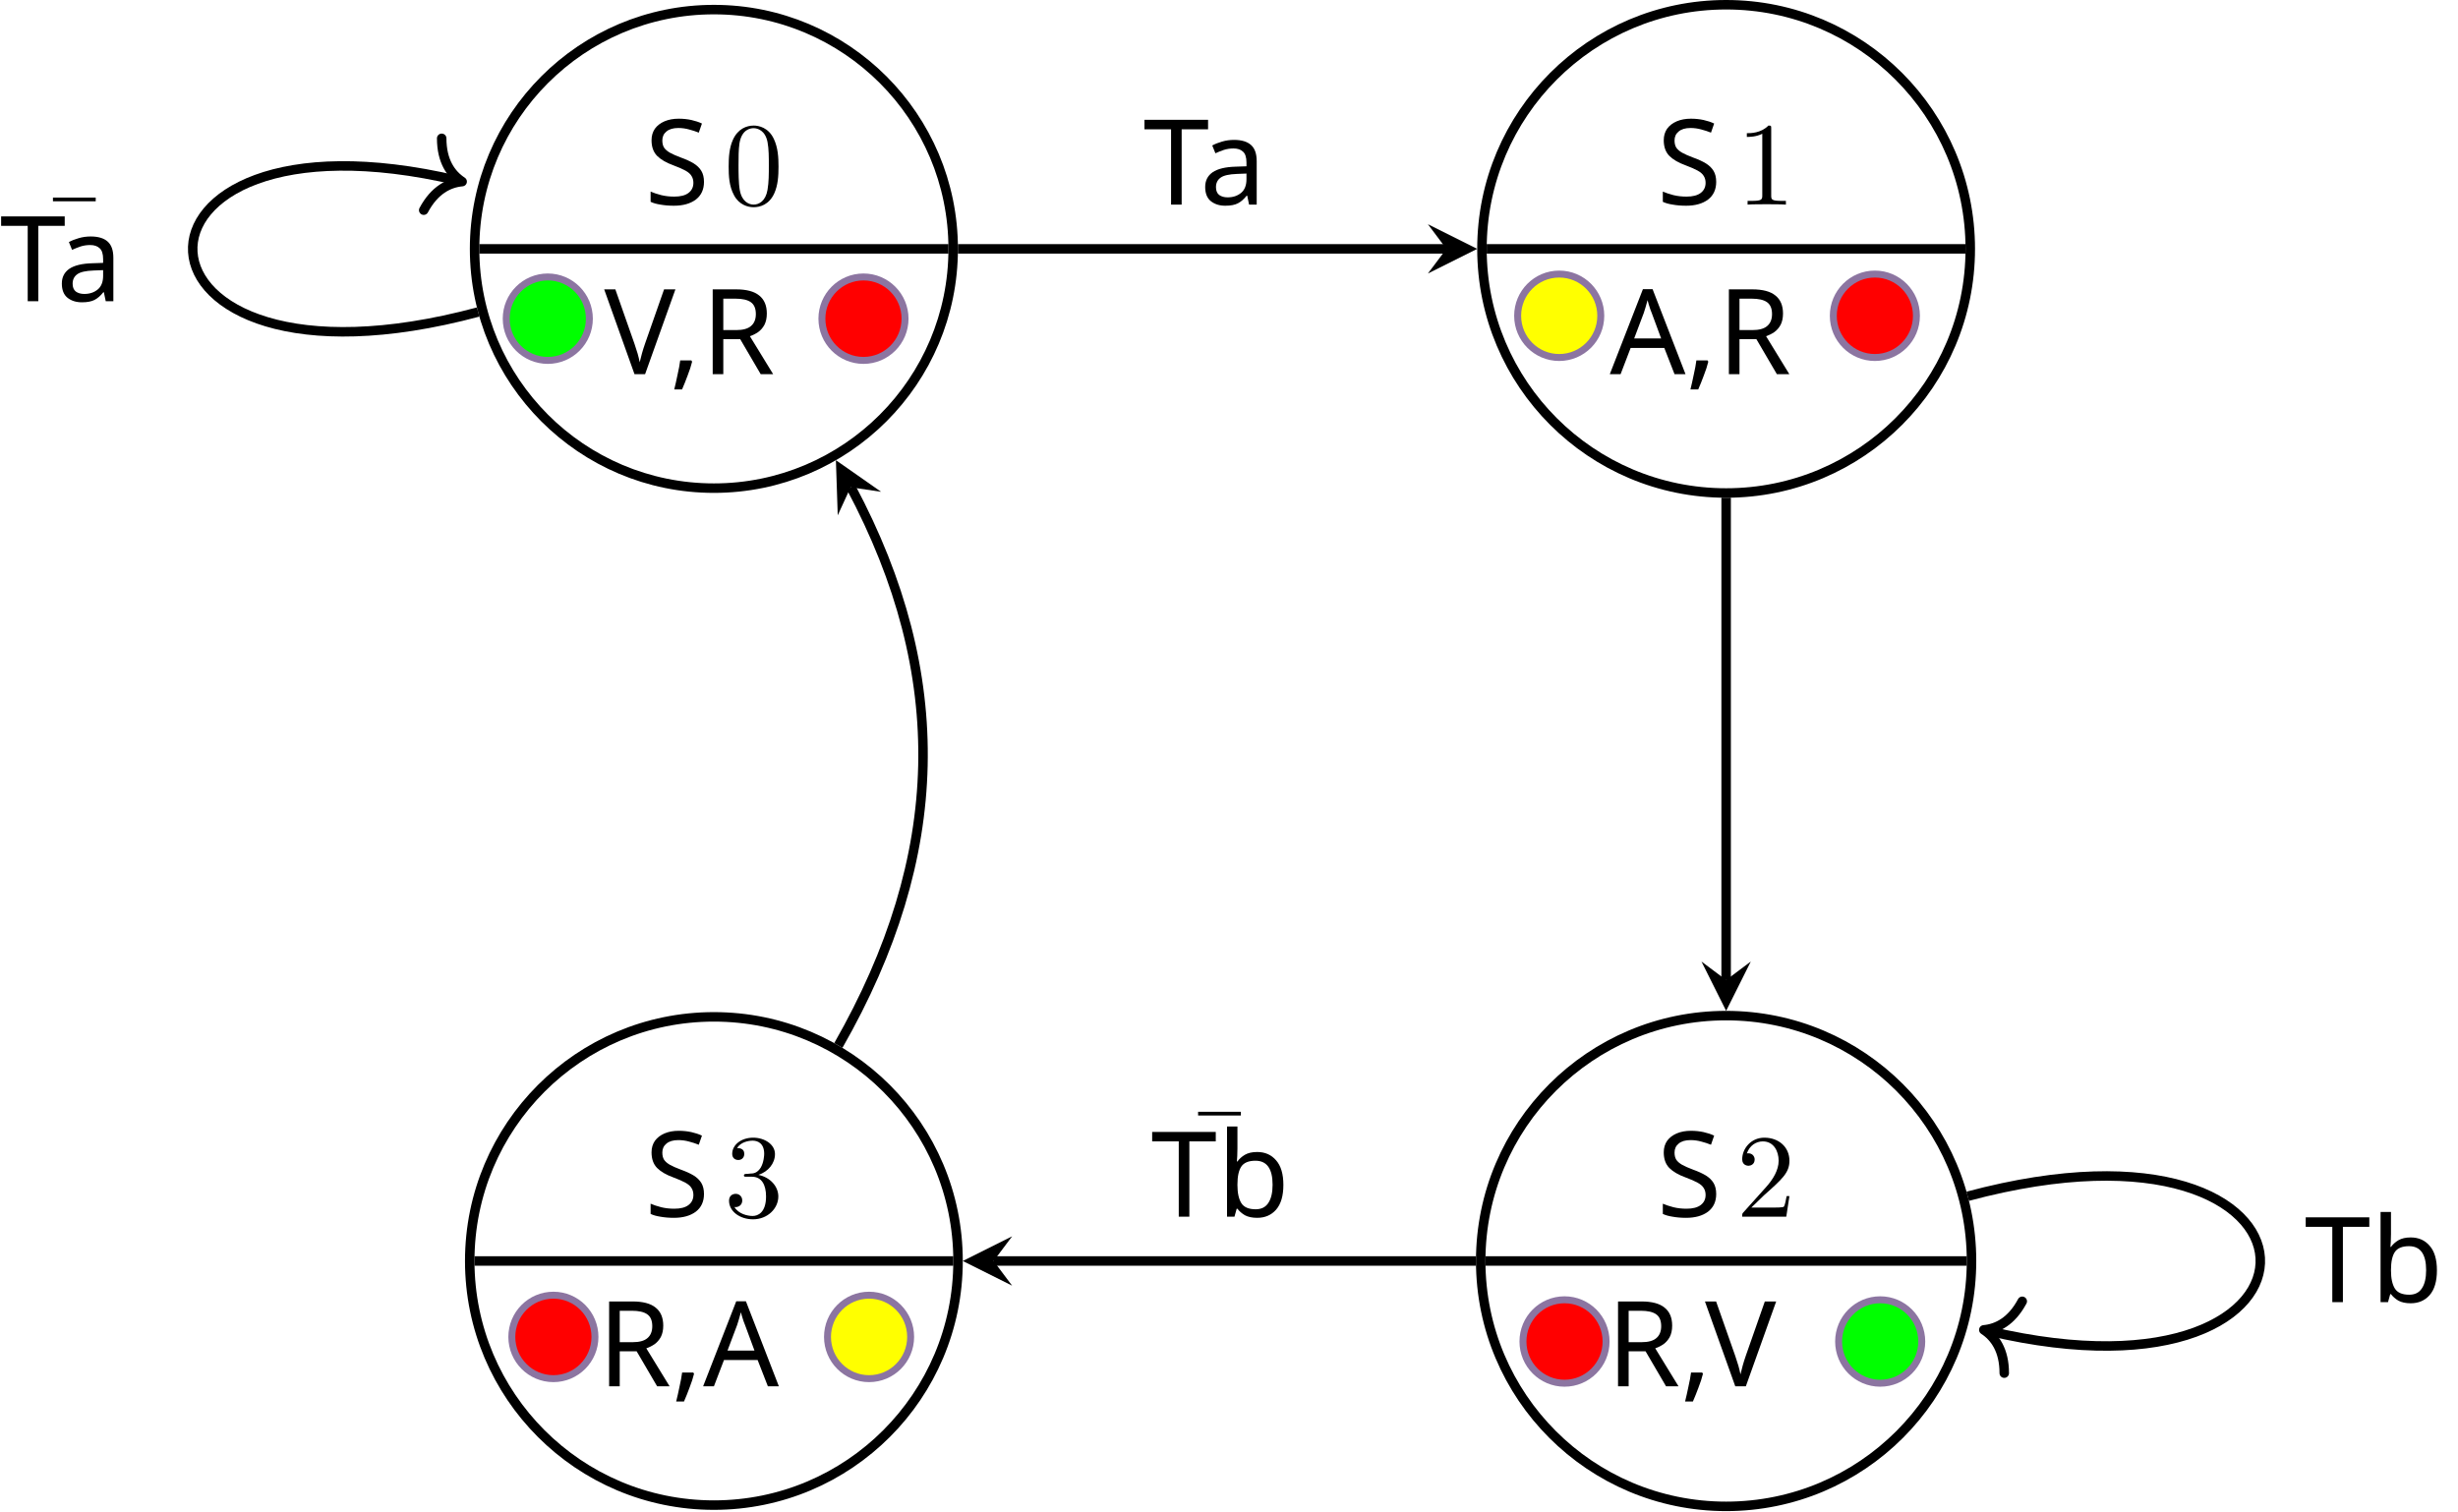
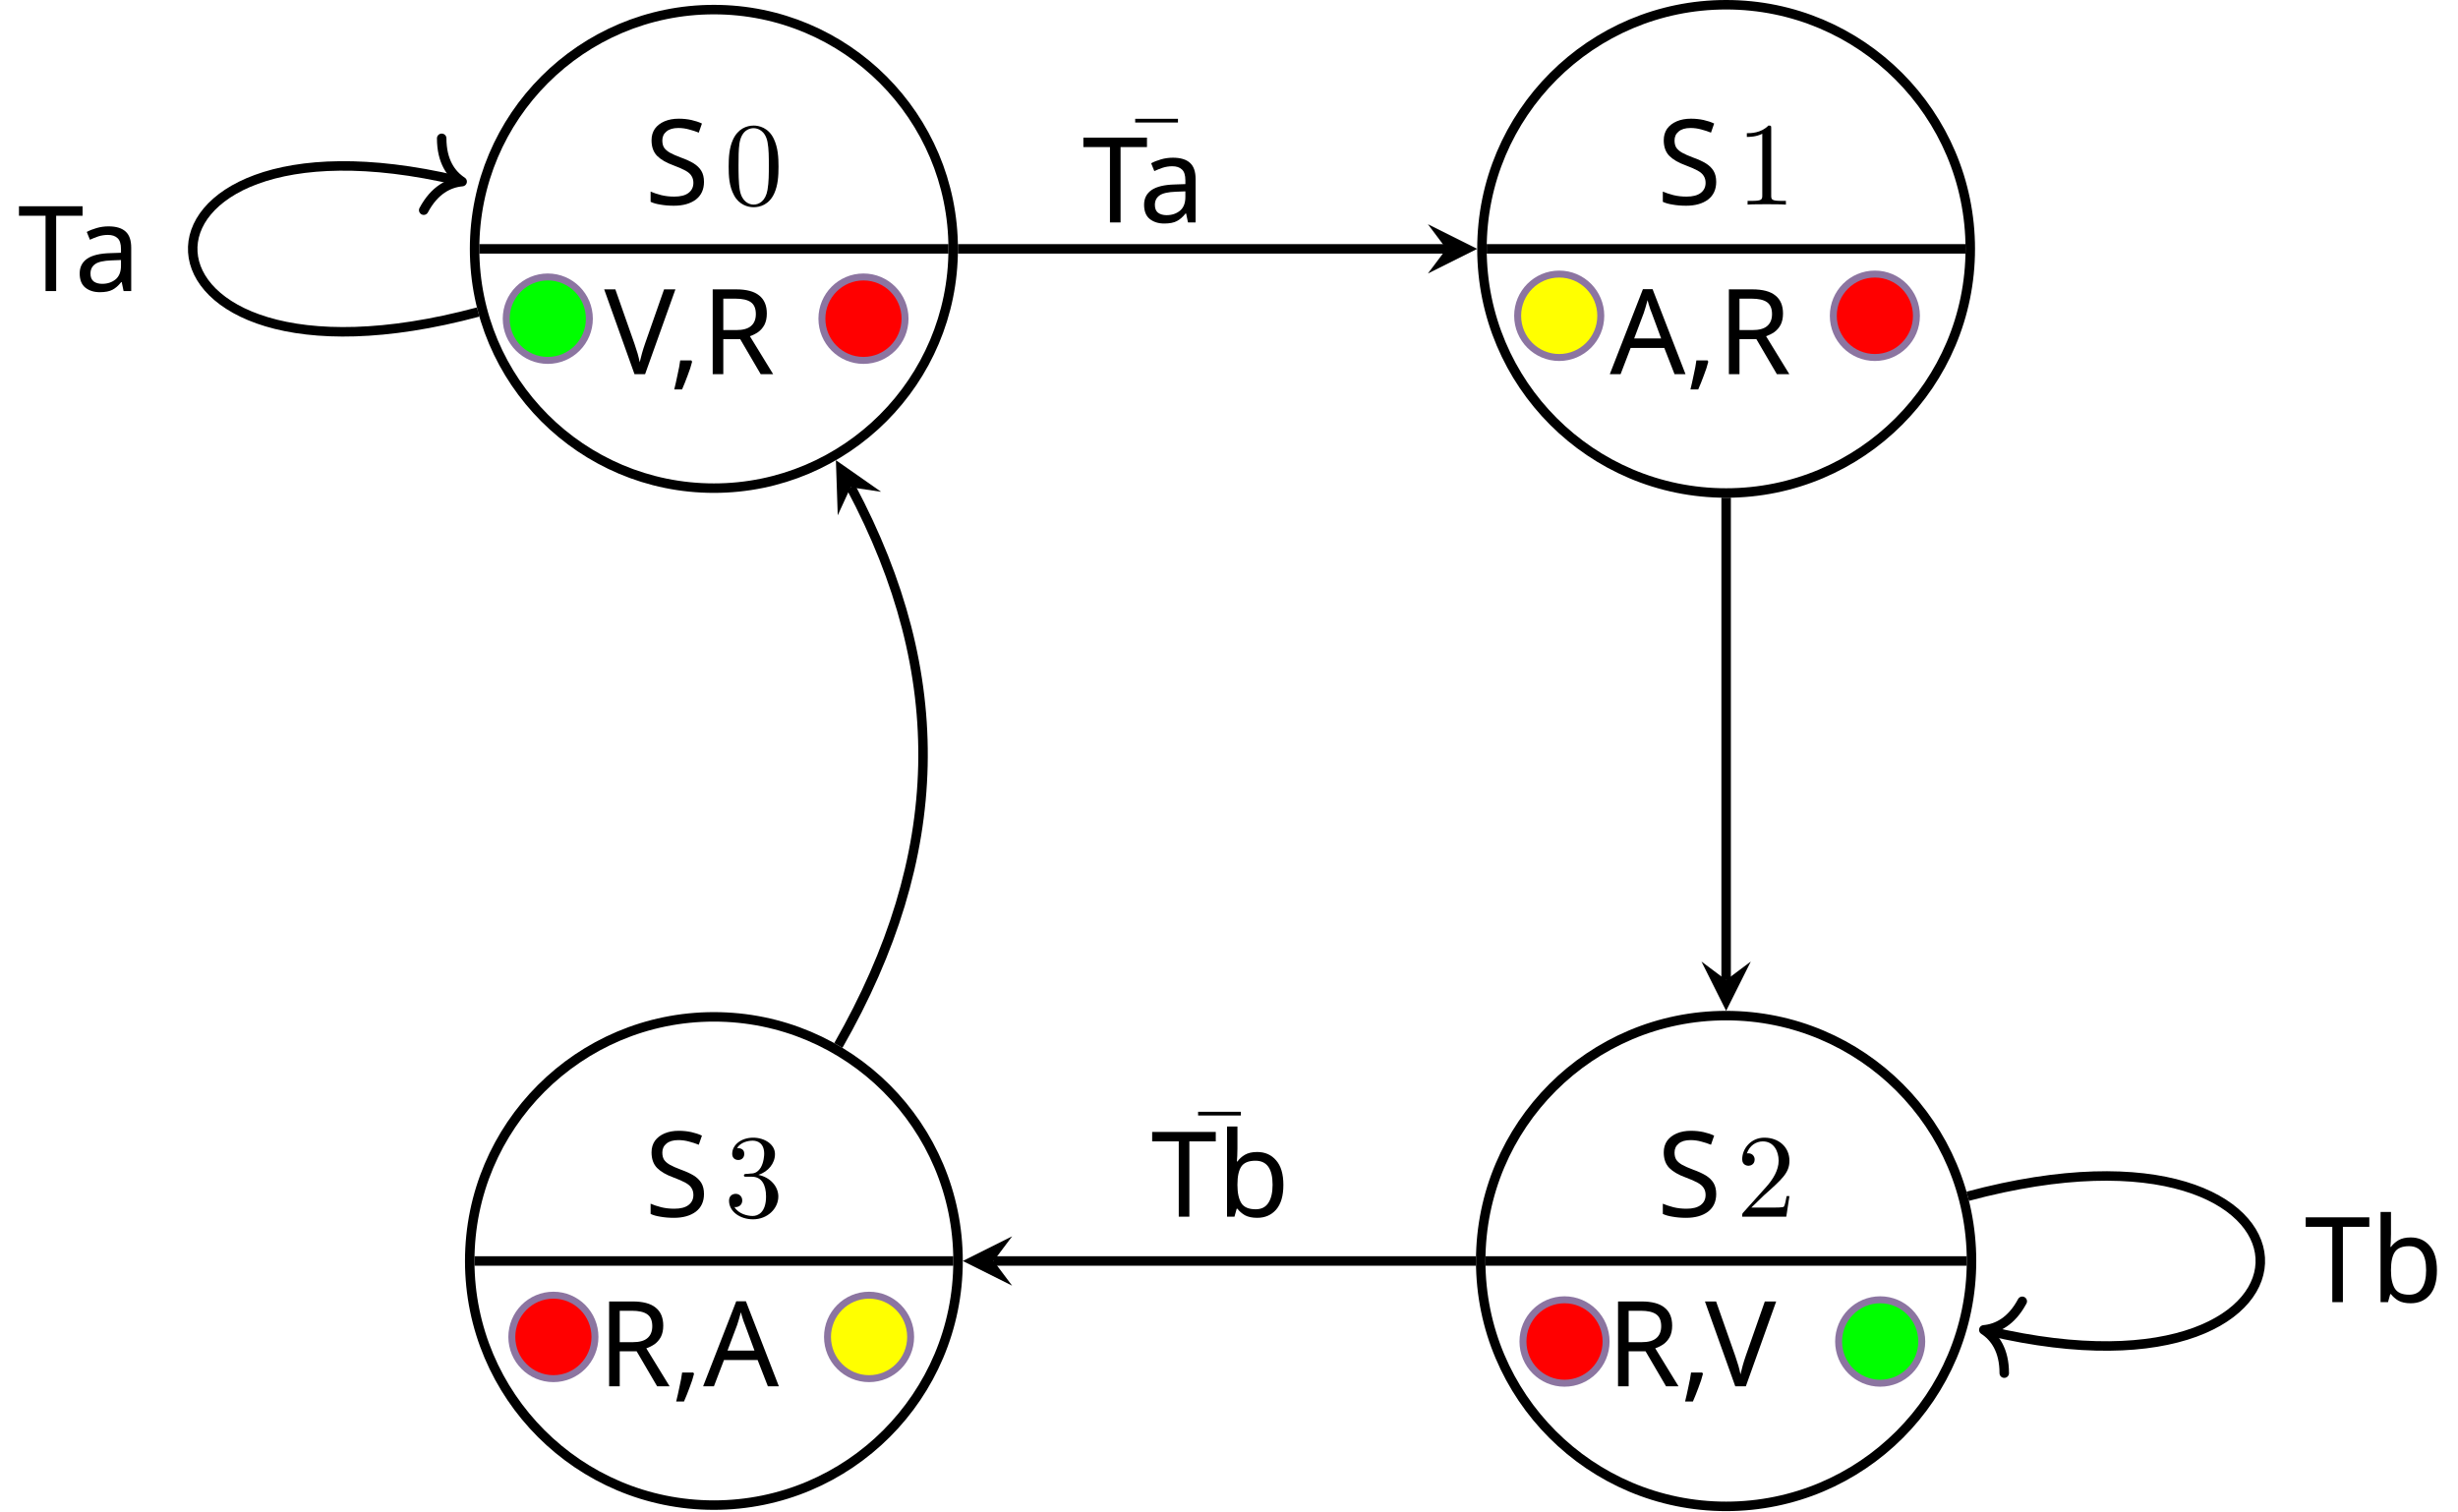
<svg xmlns="http://www.w3.org/2000/svg" width="72.85mm" height="44.791mm" viewBox="0 0 72.85 44.791" version="1.1" id="svg1066">
  <defs id="defs1063" />
  <g id="layer1" transform="translate(-69.69256,-27.21519)">
    <g id="g16" transform="matrix(0.3527778,0,0,-0.3527778,90.85076,34.59194)" />
    <g id="g20" transform="matrix(0.3527778,0,0,-0.3527778,90.85076,34.59194)">
      <g id="g1174">
        <g id="g22">
          <path d="m 20.104,0 c 0,11.103 -9.001,20.104 -20.104,20.104 -11.103,0 -20.104,-9.001 -20.104,-20.104 0,-11.103 9.001,-20.104 20.104,-20.104 11.103,0 20.104,9.001 20.104,20.104 z" style="fill:none;stroke:#000000;stroke-width:0.797;stroke-linecap:butt;stroke-linejoin:miter;stroke-miterlimit:10;stroke-dasharray:none;stroke-opacity:1" id="path24" />
        </g>
        <g id="g26">
          <path d="M -19.705,0 H 19.705" style="fill:none;stroke:#000000;stroke-width:0.797;stroke-linecap:butt;stroke-linejoin:miter;stroke-miterlimit:10;stroke-dasharray:none;stroke-opacity:1" id="path28" />
        </g>
        <g id="g30" transform="translate(-5.832,3.719)">
          <g id="g32">
            <g id="g34" transform="translate(-157.448,-718.116)">
              <text xml:space="preserve" transform="matrix(1,0,0,-1,157.448,718.116)" style="font-variant:normal;font-weight:normal;font-size:9.963px;font-family:LMMathItalic10;-inkscape-font-specification:LMMathItalic10-Regular;writing-mode:lr-tb;fill:#000000;fill-opacity:1;fill-rule:nonzero;stroke:none" id="text38">
                <tspan x="0" y="0" id="tspan36">S</tspan>
              </text>
              <text xml:space="preserve" transform="matrix(1,0,0,-1,164.131,718.116)" style="font-variant:normal;font-weight:normal;font-size:9.963px;font-family:LMRoman10;-inkscape-font-specification:LMRoman10-Regular;writing-mode:lr-tb;fill:#000000;fill-opacity:1;fill-rule:nonzero;stroke:none" id="text42">
                <tspan x="0" y="0" id="tspan40">0</tspan>
              </text>
              <g id="g44" transform="translate(157.448,718.116)" />
            </g>
          </g>
          <g id="g46" transform="translate(5.832,-3.719)" />
        </g>
        <g id="g48" transform="translate(-9.217,-10.527)">
          <g id="g50">
            <g id="g52" transform="translate(-154.063,-703.87)">
              <text xml:space="preserve" transform="matrix(1,0,0,-1,154.063,703.87)" style="font-variant:normal;font-weight:normal;font-size:9.963px;font-family:LMMathItalic10;-inkscape-font-specification:LMMathItalic10-Regular;writing-mode:lr-tb;fill:#000000;fill-opacity:1;fill-rule:nonzero;stroke:none" id="text56">
                <tspan x="0 6.369 10.79" y="0" id="tspan54">V,R</tspan>
              </text>
              <g id="g58" transform="translate(154.063,703.87)" />
            </g>
          </g>
          <g id="g60" transform="translate(9.217,10.527)" />
        </g>
      </g>
      <ellipse style="fill:#ff0000;stroke:#8c75a1;stroke-width:0.585;stroke-linejoin:bevel;stroke-miterlimit:4.4" id="path497" cx="12.567" cy="5.866" transform="scale(1,-1)" rx="3.492" ry="3.505" />
      <ellipse style="fill:#00ff00;fill-opacity:1;stroke:#8c75a1;stroke-width:0.585;stroke-linejoin:bevel;stroke-miterlimit:4.4" id="path497-3" cx="-13.954" cy="5.866" transform="scale(1,-1)" rx="3.492" ry="3.505" />
    </g>
  </g>
  <g id="layer2" style="display:inline">
    <g id="g190" transform="matrix(0.3527778,0,0,-0.3527778,21.1582,7.376747)">
      <path d="m 20.502,0 h 41.037" style="fill:none;stroke:#000000;stroke-width:0.797;stroke-linecap:butt;stroke-linejoin:miter;stroke-miterlimit:10;stroke-dasharray:none;stroke-opacity:1" id="path192" />
      <g id="g194" transform="translate(61.53972)">
        <g id="g196">
          <path d="M 2.59,0 -1.554,2.072 0,0 -1.554,-2.072" style="fill:#000000;fill-opacity:1;fill-rule:nonzero;stroke:none" id="path198" />
        </g>
      </g>
-       <g id="g200">
+       <g id="g200" transform="translate(-94.556,-7.265174)">
        <g id="g202" transform="translate(36.08,3.719)">
          <g id="g204">
            <g id="g206" transform="translate(-199.36,-718.116)">
              <text xml:space="preserve" transform="matrix(1,0,0,-1,199.36,718.116)" style="font-variant:normal;font-weight:normal;font-size:9.963px;font-family:LMMathItalic10;-inkscape-font-specification:LMMathItalic10-Regular;writing-mode:lr-tb;fill:#000000;fill-opacity:1;fill-rule:nonzero;stroke:none" id="text210">
                <tspan x="0 7.207" y="0" id="tspan208">Ta</tspan>
              </text>
              <g id="g212" transform="translate(199.36,718.116)" />
            </g>
          </g>
          <g id="g214" transform="translate(-36.08,-3.719)" />
        </g>
      </g>
    </g>
    <g id="g216" transform="matrix(0.3527778,0,0,-0.3527778,21.1582,7.376747)">
      <path d="m -19.804,-5.306 c -31.386,-8.41 -31.966,18.167 -1.74,11.05" style="fill:none;stroke:#000000;stroke-width:0.797;stroke-linecap:butt;stroke-linejoin:miter;stroke-miterlimit:10;stroke-dasharray:none;stroke-opacity:1" id="path218" />
      <g id="g220" transform="matrix(0.97006,-0.24277,0.24277,0.97006,-21.14949,5.65102)">
        <g id="g222">
          <path d="M -2.55,3.111 C -2.084,1.244 -1.046,0.363 0,0 -1.046,-0.363 -2.084,-1.244 -2.55,-3.111" style="fill:none;stroke:#000000;stroke-width:0.797;stroke-linecap:round;stroke-linejoin:round;stroke-miterlimit:10;stroke-dasharray:none;stroke-opacity:1" id="path224" />
        </g>
      </g>
-       <g id="g226">
-         <g id="g228" transform="translate(-59.976,-4.396)">
+       <g id="g226" transform="translate(89.89134,16.94482)">
+         <g id="g228" transform="translate(-58.94429,-14.72181)">
          <g id="g230">
            <g id="g232" transform="translate(-103.304,-710.001)">
              <text xml:space="preserve" transform="matrix(1,0,0,-1,107.049,712.519)" style="font-variant:normal;font-weight:normal;font-size:9.963px;font-family:LMRoman10;-inkscape-font-specification:LMRoman10-Regular;writing-mode:lr-tb;fill:#000000;fill-opacity:1;fill-rule:nonzero;stroke:none" id="text236">
                <tspan x="0" y="0" id="tspan234">¯</tspan>
              </text>
              <text xml:space="preserve" transform="matrix(1,0,0,-1,103.304,710.001)" style="font-variant:normal;font-weight:normal;font-size:9.963px;font-family:LMMathItalic10;-inkscape-font-specification:LMMathItalic10-Regular;writing-mode:lr-tb;fill:#000000;fill-opacity:1;fill-rule:nonzero;stroke:none" id="text240">
                <tspan x="0 7.207" y="0" id="tspan238">Ta</tspan>
              </text>
              <g id="g242" transform="translate(103.304,710.001)" />
            </g>
          </g>
          <g id="g244" transform="translate(59.976,4.396)" />
        </g>
      </g>
    </g>
  </g>
  <g id="layer3" style="display:inline">
    <g id="g1197" transform="matrix(0.3527778,0,0,-0.3527778,21.1582,7.376747)">
      <g id="g62">
        <g id="g64">
          <path d="m 105.552,0 c 0,11.329 -9.183,20.512 -20.512,20.512 -11.329,0 -20.512,-9.183 -20.512,-20.512 0,-11.329 9.183,-20.512 20.512,-20.512 11.329,0 20.512,9.183 20.512,20.512 z" style="fill:none;stroke:#000000;stroke-width:0.797;stroke-linecap:butt;stroke-linejoin:miter;stroke-miterlimit:10;stroke-dasharray:none;stroke-opacity:1" id="path66" />
        </g>
        <g id="g68">
          <path d="m 64.927,0 h 40.227" style="fill:none;stroke:#000000;stroke-width:0.797;stroke-linecap:butt;stroke-linejoin:miter;stroke-miterlimit:10;stroke-dasharray:none;stroke-opacity:1" id="path70" />
        </g>
        <g id="g72" transform="translate(79.207,3.719)">
          <g id="g74">
            <g id="g76" transform="translate(-242.487,-718.116)">
              <text xml:space="preserve" transform="matrix(1,0,0,-1,242.487,718.116)" style="font-variant:normal;font-weight:normal;font-size:9.963px;font-family:LMMathItalic10;-inkscape-font-specification:LMMathItalic10-Regular;writing-mode:lr-tb;fill:#000000;fill-opacity:1;fill-rule:nonzero;stroke:none" id="text80">
                <tspan x="0" y="0" id="tspan78">S</tspan>
              </text>
              <text xml:space="preserve" transform="matrix(1,0,0,-1,249.171,718.116)" style="font-variant:normal;font-weight:normal;font-size:9.963px;font-family:LMRoman10;-inkscape-font-specification:LMRoman10-Regular;writing-mode:lr-tb;fill:#000000;fill-opacity:1;fill-rule:nonzero;stroke:none" id="text84">
                <tspan x="0" y="0" id="tspan82">1</tspan>
              </text>
              <g id="g86" transform="translate(242.487,718.116)" />
            </g>
          </g>
          <g id="g88" transform="translate(-79.207,-3.719)" />
        </g>
        <g id="g90" transform="translate(75.269,-10.527)">
          <g id="g92">
            <g id="g94" transform="translate(-238.549,-703.87)">
              <text xml:space="preserve" transform="matrix(1,0,0,-1,238.549,703.87)" style="font-variant:normal;font-weight:normal;font-size:9.963px;font-family:LMMathItalic10;-inkscape-font-specification:LMMathItalic10-Regular;writing-mode:lr-tb;fill:#000000;fill-opacity:1;fill-rule:nonzero;stroke:none" id="text98">
                <tspan x="0 7.472 11.903" y="0" id="tspan96">A,R</tspan>
              </text>
              <g id="g100" transform="translate(238.549,703.87)" />
            </g>
          </g>
          <g id="g102" transform="translate(-75.269,10.527)" />
        </g>
      </g>
    </g>
    <ellipse style="fill:#ff0000;stroke:#8c75a1;stroke-width:0.585;stroke-linejoin:bevel;stroke-miterlimit:4.4" id="path497-0" cx="97.538" cy="5.622" transform="matrix(0.3527778,0,0,0.3527778,21.1582,7.376747)" rx="3.492" ry="3.505" />
    <ellipse style="fill:#ffff00;fill-opacity:1;stroke:#8c75a1;stroke-width:0.585;stroke-linejoin:bevel;stroke-miterlimit:4.4" id="path497-3-0" cx="71.018" cy="5.622" transform="matrix(0.3527778,0,0,0.3527778,21.1582,7.376747)" rx="3.492" ry="3.505" />
  </g>
  <g id="layer4" style="display:inline">
    <path d="M 51.159,14.753 V 29.05" style="fill:none;stroke:#000000;stroke-width:0.281;stroke-linecap:butt;stroke-linejoin:miter;stroke-miterlimit:10;stroke-dasharray:none;stroke-opacity:1" id="path248" />
    <path d="m 51.159,29.963 0.731,-1.462 -0.731,0.548 -0.731,-0.548" style="fill:#000000;fill-opacity:1;fill-rule:nonzero;stroke:none;stroke-width:0.353" id="path254" />
  </g>
  <g id="layer5" style="display:inline">
    <g id="g104" transform="matrix(0.3527778,0,0,-0.3527778,21.1582,7.376747)">
      <g id="g106">
        <path d="m 105.657,-85.04 c 0,11.386 -9.23,20.617 -20.617,20.617 -11.386,0 -20.617,-9.23 -20.617,-20.617 0,-11.386 9.23,-20.617 20.617,-20.617 11.386,0 20.617,9.23 20.617,20.617 z" style="fill:none;stroke:#000000;stroke-width:0.797;stroke-linecap:butt;stroke-linejoin:miter;stroke-miterlimit:10;stroke-dasharray:none;stroke-opacity:1" id="path108" />
      </g>
      <g id="g110">
        <path d="m 64.822,-85.04 h 40.436" style="fill:none;stroke:#000000;stroke-width:0.797;stroke-linecap:butt;stroke-linejoin:miter;stroke-miterlimit:10;stroke-dasharray:none;stroke-opacity:1" id="path112" />
      </g>
      <ellipse style="fill:#00ff00;stroke:#8c75a1;stroke-width:0.585;stroke-linejoin:bevel;stroke-miterlimit:4.4" id="path497-6" cx="97.984" cy="91.805" transform="scale(1,-1)" rx="3.492" ry="3.505" />
      <ellipse style="fill:#ff0000;fill-opacity:1;stroke:#8c75a1;stroke-width:0.585;stroke-linejoin:bevel;stroke-miterlimit:4.4" id="path497-3-6" cx="71.464" cy="91.805" transform="scale(1,-1)" rx="3.492" ry="3.505" />
      <g id="g114" transform="translate(79.207,-81.32)">
        <g id="g116">
          <g id="g118" transform="translate(-242.487,-633.077)">
            <text xml:space="preserve" transform="matrix(1,0,0,-1,242.487,633.077)" style="font-variant:normal;font-weight:normal;font-size:9.963px;font-family:LMMathItalic10;-inkscape-font-specification:LMMathItalic10-Regular;writing-mode:lr-tb;fill:#000000;fill-opacity:1;fill-rule:nonzero;stroke:none" id="text122">
              <tspan x="0" y="0" id="tspan120">S</tspan>
            </text>
            <text xml:space="preserve" transform="matrix(1,0,0,-1,249.171,633.077)" style="font-variant:normal;font-weight:normal;font-size:9.963px;font-family:LMRoman10;-inkscape-font-specification:LMRoman10-Regular;writing-mode:lr-tb;fill:#000000;fill-opacity:1;fill-rule:nonzero;stroke:none" id="text126">
              <tspan x="0" y="0" id="tspan124">2</tspan>
            </text>
            <g id="g128" transform="translate(242.487,633.077)" />
          </g>
        </g>
        <g id="g130" transform="translate(-79.207,81.32)" />
      </g>
      <g id="g132" transform="translate(74.992,-95.566)">
        <g id="g134">
          <g id="g136" transform="translate(-238.272,-618.831)">
            <text xml:space="preserve" transform="matrix(1,0,0,-1,238.272,618.831)" style="font-variant:normal;font-weight:normal;font-size:9.963px;font-family:LMMathItalic10;-inkscape-font-specification:LMMathItalic10-Regular;writing-mode:lr-tb;fill:#000000;fill-opacity:1;fill-rule:nonzero;stroke:none" id="text140">
              <tspan x="0 7.644 12.066" y="0" id="tspan138">R,V</tspan>
            </text>
            <g id="g142" transform="translate(238.272,618.831)" />
          </g>
        </g>
        <g id="g144" transform="translate(-74.992,95.566)" />
      </g>
    </g>
  </g>
  <g id="layer6" style="display:inline">
    <g id="g256" transform="matrix(0.3527778,0,0,-0.3527778,21.1582,7.376747)">
      <path d="m 105.339,-79.602 c 32.187,8.625 32.766,-18.648 1.737,-11.315" style="fill:none;stroke:#000000;stroke-width:0.797;stroke-linecap:butt;stroke-linejoin:miter;stroke-miterlimit:10;stroke-dasharray:none;stroke-opacity:1" id="path258" />
      <g id="g260" transform="matrix(-0.96999,0.24309,-0.24309,-0.96999,106.6901,-90.82576)">
        <g id="g262">
          <path d="M -2.55,3.111 C -2.084,1.244 -1.046,0.363 0,0 -1.046,-0.363 -2.084,-1.244 -2.55,-3.111" style="fill:none;stroke:#000000;stroke-width:0.797;stroke-linecap:round;stroke-linejoin:round;stroke-miterlimit:10;stroke-dasharray:none;stroke-opacity:1" id="path264" />
        </g>
      </g>
      <g id="g266">
        <g id="g268" transform="translate(133.64,-88.499)">
          <g id="g270">
            <g id="g272" transform="translate(-296.92,-625.898)">
              <text xml:space="preserve" transform="matrix(1,0,0,-1,296.92,625.898)" style="font-variant:normal;font-weight:normal;font-size:9.963px;font-family:LMMathItalic10;-inkscape-font-specification:LMMathItalic10-Regular;writing-mode:lr-tb;fill:#000000;fill-opacity:1;fill-rule:nonzero;stroke:none" id="text276">
                <tspan x="0 7.207" y="0" id="tspan274">Tb</tspan>
              </text>
              <g id="g278" transform="translate(296.92,625.898)" />
            </g>
          </g>
          <g id="g280" transform="translate(-133.64,88.499)" />
        </g>
      </g>
    </g>
    <g id="g282" transform="matrix(0.3527778,0,0,-0.3527778,21.1582,7.376747)">
      <path d="M 64.025,-85.04 H 23.501" style="fill:none;stroke:#000000;stroke-width:0.797;stroke-linecap:butt;stroke-linejoin:miter;stroke-miterlimit:10;stroke-dasharray:none;stroke-opacity:1" id="path284" />
      <g id="g286" transform="rotate(180,11.75037,-42.52023)">
        <g id="g288">
          <path d="M 2.59,0 -1.554,2.072 0,0 -1.554,-2.072" style="fill:#000000;fill-opacity:1;fill-rule:nonzero;stroke:none" id="path290" />
        </g>
      </g>
      <g id="g292">
        <g id="g294" transform="translate(36.727,-81.32)">
          <g id="g296">
            <g id="g298" transform="translate(-200.007,-633.077)">
              <text xml:space="preserve" transform="matrix(1,0,0,-1,203.257,635.706)" style="font-variant:normal;font-weight:normal;font-size:9.963px;font-family:LMRoman10;-inkscape-font-specification:LMRoman10-Regular;writing-mode:lr-tb;fill:#000000;fill-opacity:1;fill-rule:nonzero;stroke:none" id="text302">
                <tspan x="0" y="0" id="tspan300">¯</tspan>
              </text>
              <text xml:space="preserve" transform="matrix(1,0,0,-1,200.007,633.077)" style="font-variant:normal;font-weight:normal;font-size:9.963px;font-family:LMMathItalic10;-inkscape-font-specification:LMMathItalic10-Regular;writing-mode:lr-tb;fill:#000000;fill-opacity:1;fill-rule:nonzero;stroke:none" id="text306">
                <tspan x="0 7.207" y="0" id="tspan304">Tb</tspan>
              </text>
              <g id="g308" transform="translate(200.007,633.077)" />
            </g>
          </g>
          <g id="g310" transform="translate(-36.727,81.32)" />
        </g>
      </g>
    </g>
  </g>
  <g id="layer7" style="display:inline">
    <g id="g1220" transform="matrix(0.3527778,0,0,-0.3527778,21.1582,7.376747)">
      <g id="g146">
        <g id="g148">
          <path d="m 20.512,-85.04 c 0,11.329 -9.183,20.512 -20.512,20.512 -11.329,0 -20.512,-9.183 -20.512,-20.512 0,-11.329 9.183,-20.512 20.512,-20.512 11.329,0 20.512,9.183 20.512,20.512 z" style="fill:none;stroke:#000000;stroke-width:0.797;stroke-linecap:butt;stroke-linejoin:miter;stroke-miterlimit:10;stroke-dasharray:none;stroke-opacity:1" id="path150" />
        </g>
        <g id="g152">
          <path d="m -20.113,-85.04 h 40.227" style="fill:none;stroke:#000000;stroke-width:0.797;stroke-linecap:butt;stroke-linejoin:miter;stroke-miterlimit:10;stroke-dasharray:none;stroke-opacity:1" id="path154" />
        </g>
        <g id="g156" transform="translate(-5.832,-81.32)">
          <g id="g158">
            <g id="g160" transform="translate(-157.448,-633.077)">
              <text xml:space="preserve" transform="matrix(1,0,0,-1,157.448,633.077)" style="font-variant:normal;font-weight:normal;font-size:9.963px;font-family:LMMathItalic10;-inkscape-font-specification:LMMathItalic10-Regular;writing-mode:lr-tb;fill:#000000;fill-opacity:1;fill-rule:nonzero;stroke:none" id="text164">
                <tspan x="0" y="0" id="tspan162">S</tspan>
              </text>
              <text xml:space="preserve" transform="matrix(1,0,0,-1,164.131,633.077)" style="font-variant:normal;font-weight:normal;font-size:9.963px;font-family:LMRoman10;-inkscape-font-specification:LMRoman10-Regular;writing-mode:lr-tb;fill:#000000;fill-opacity:1;fill-rule:nonzero;stroke:none" id="text168">
                <tspan x="0" y="0" id="tspan166">3</tspan>
              </text>
              <g id="g170" transform="translate(157.448,633.077)" />
            </g>
          </g>
          <g id="g172" transform="translate(5.832,81.32)" />
        </g>
        <g id="g174" transform="translate(-9.77,-95.566)">
          <g id="g176">
            <g id="g178" transform="translate(-153.51,-618.831)">
              <text xml:space="preserve" transform="matrix(1,0,0,-1,153.51,618.831)" style="font-variant:normal;font-weight:normal;font-size:9.963px;font-family:LMMathItalic10;-inkscape-font-specification:LMMathItalic10-Regular;writing-mode:lr-tb;fill:#000000;fill-opacity:1;fill-rule:nonzero;stroke:none" id="text182">
                <tspan x="0 7.644 12.066" y="0" id="tspan180">R,A</tspan>
              </text>
              <g id="g184" transform="translate(153.51,618.831)" />
            </g>
          </g>
          <g id="g186" transform="translate(9.77,95.566)" />
        </g>
      </g>
    </g>
    <ellipse style="fill:#ffff00;stroke:#8c75a1;stroke-width:0.206;stroke-linejoin:bevel;stroke-miterlimit:4.4" id="path497-4" cx="95.45" cy="66.843" rx="1.232" ry="1.237" transform="translate(-69.69256,-27.21519)" />
    <ellipse style="fill:#ff0000;fill-opacity:1;stroke:#8c75a1;stroke-width:0.206;stroke-linejoin:bevel;stroke-miterlimit:4.4" id="path497-3-4" cx="86.094" cy="66.843" rx="1.232" ry="1.237" transform="translate(-69.69256,-27.21519)" />
  </g>
  <g id="layer8" style="display:inline">
    <g id="g312" transform="matrix(0.3527778,0,0,-0.3527778,21.1582,7.376747)">
      <path d="m 10.455,-66.932 c 9.121,15.951 9.477,31.101 1.06,46.91" style="fill:none;stroke:#000000;stroke-width:0.797;stroke-linecap:butt;stroke-linejoin:miter;stroke-miterlimit:10;stroke-dasharray:none;stroke-opacity:1" id="path314" />
      <g id="g316" transform="matrix(-0.47667,0.87901,-0.87901,-0.47667,11.48553,-20.03214)">
        <g id="g318">
          <path d="M 2.59,0 -1.554,2.072 0,0 -1.554,-2.072" style="fill:#000000;fill-opacity:1;fill-rule:nonzero;stroke:none" id="path320" />
        </g>
      </g>
      <g id="g322">
        <g id="g324" transform="translate(17.572,-38.594)">
          <g id="g326" />
          <g id="g328" transform="translate(-17.572,38.594)" />
        </g>
      </g>
    </g>
  </g>
</svg>
